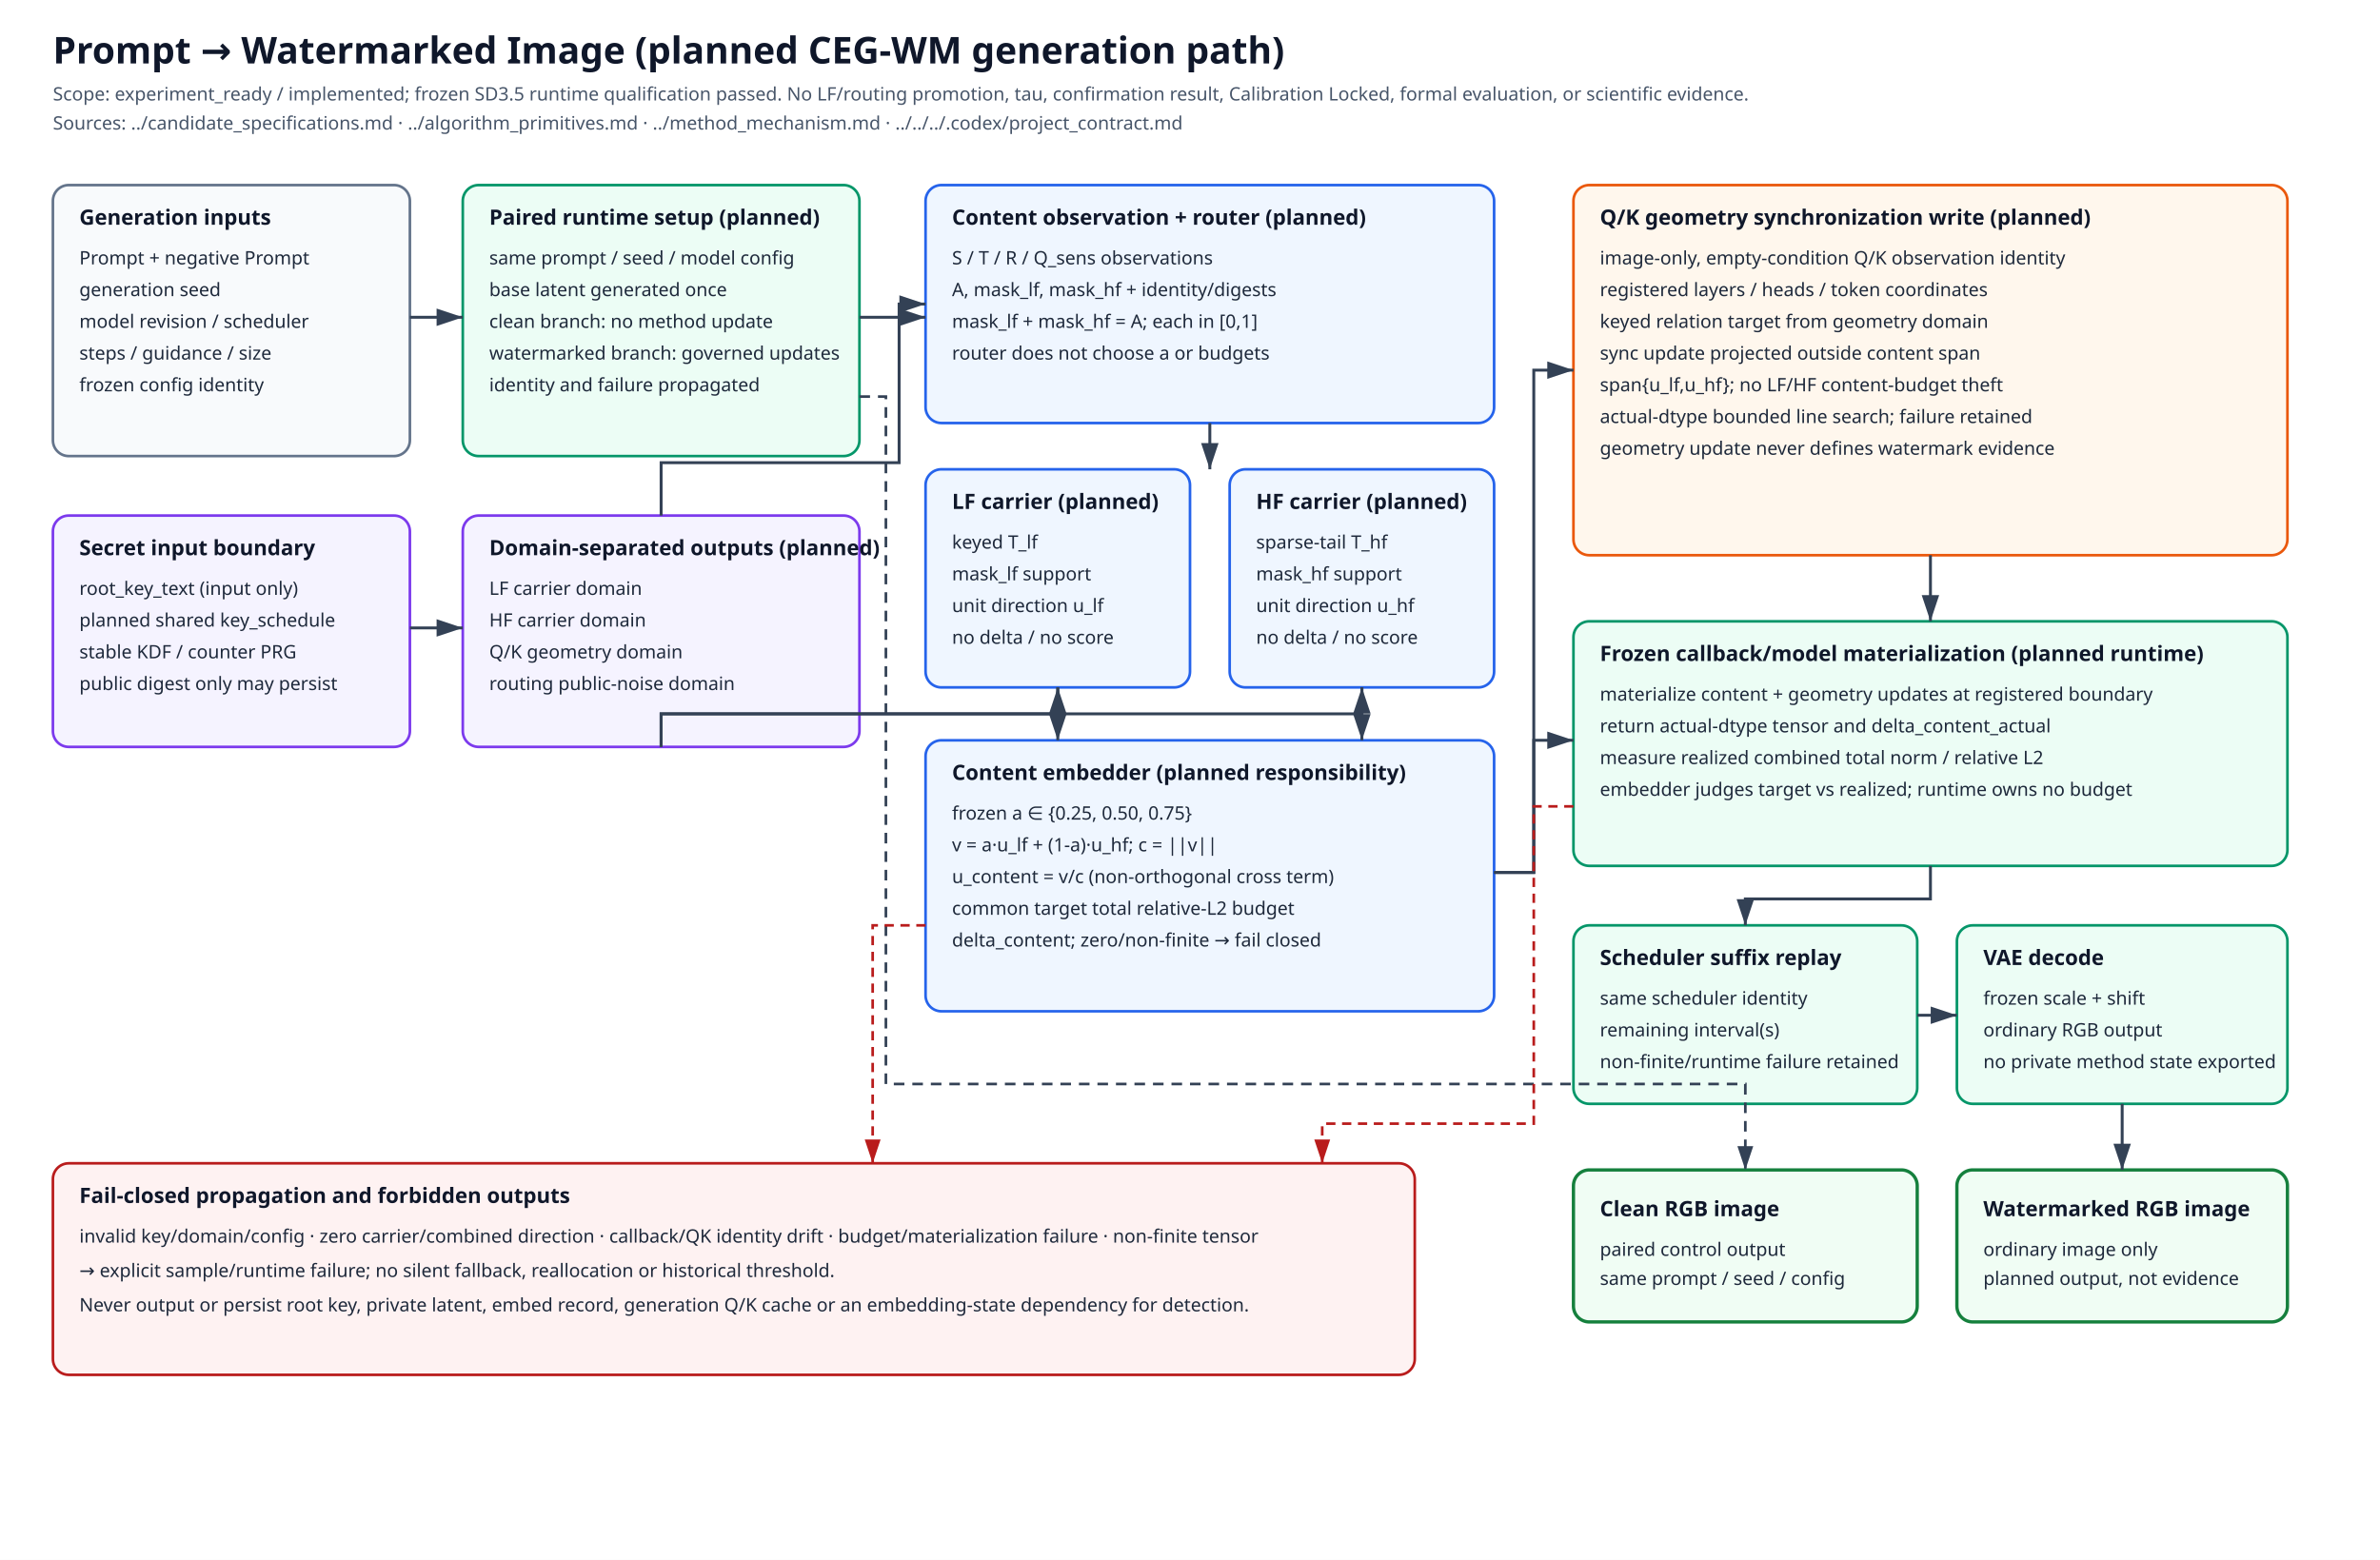
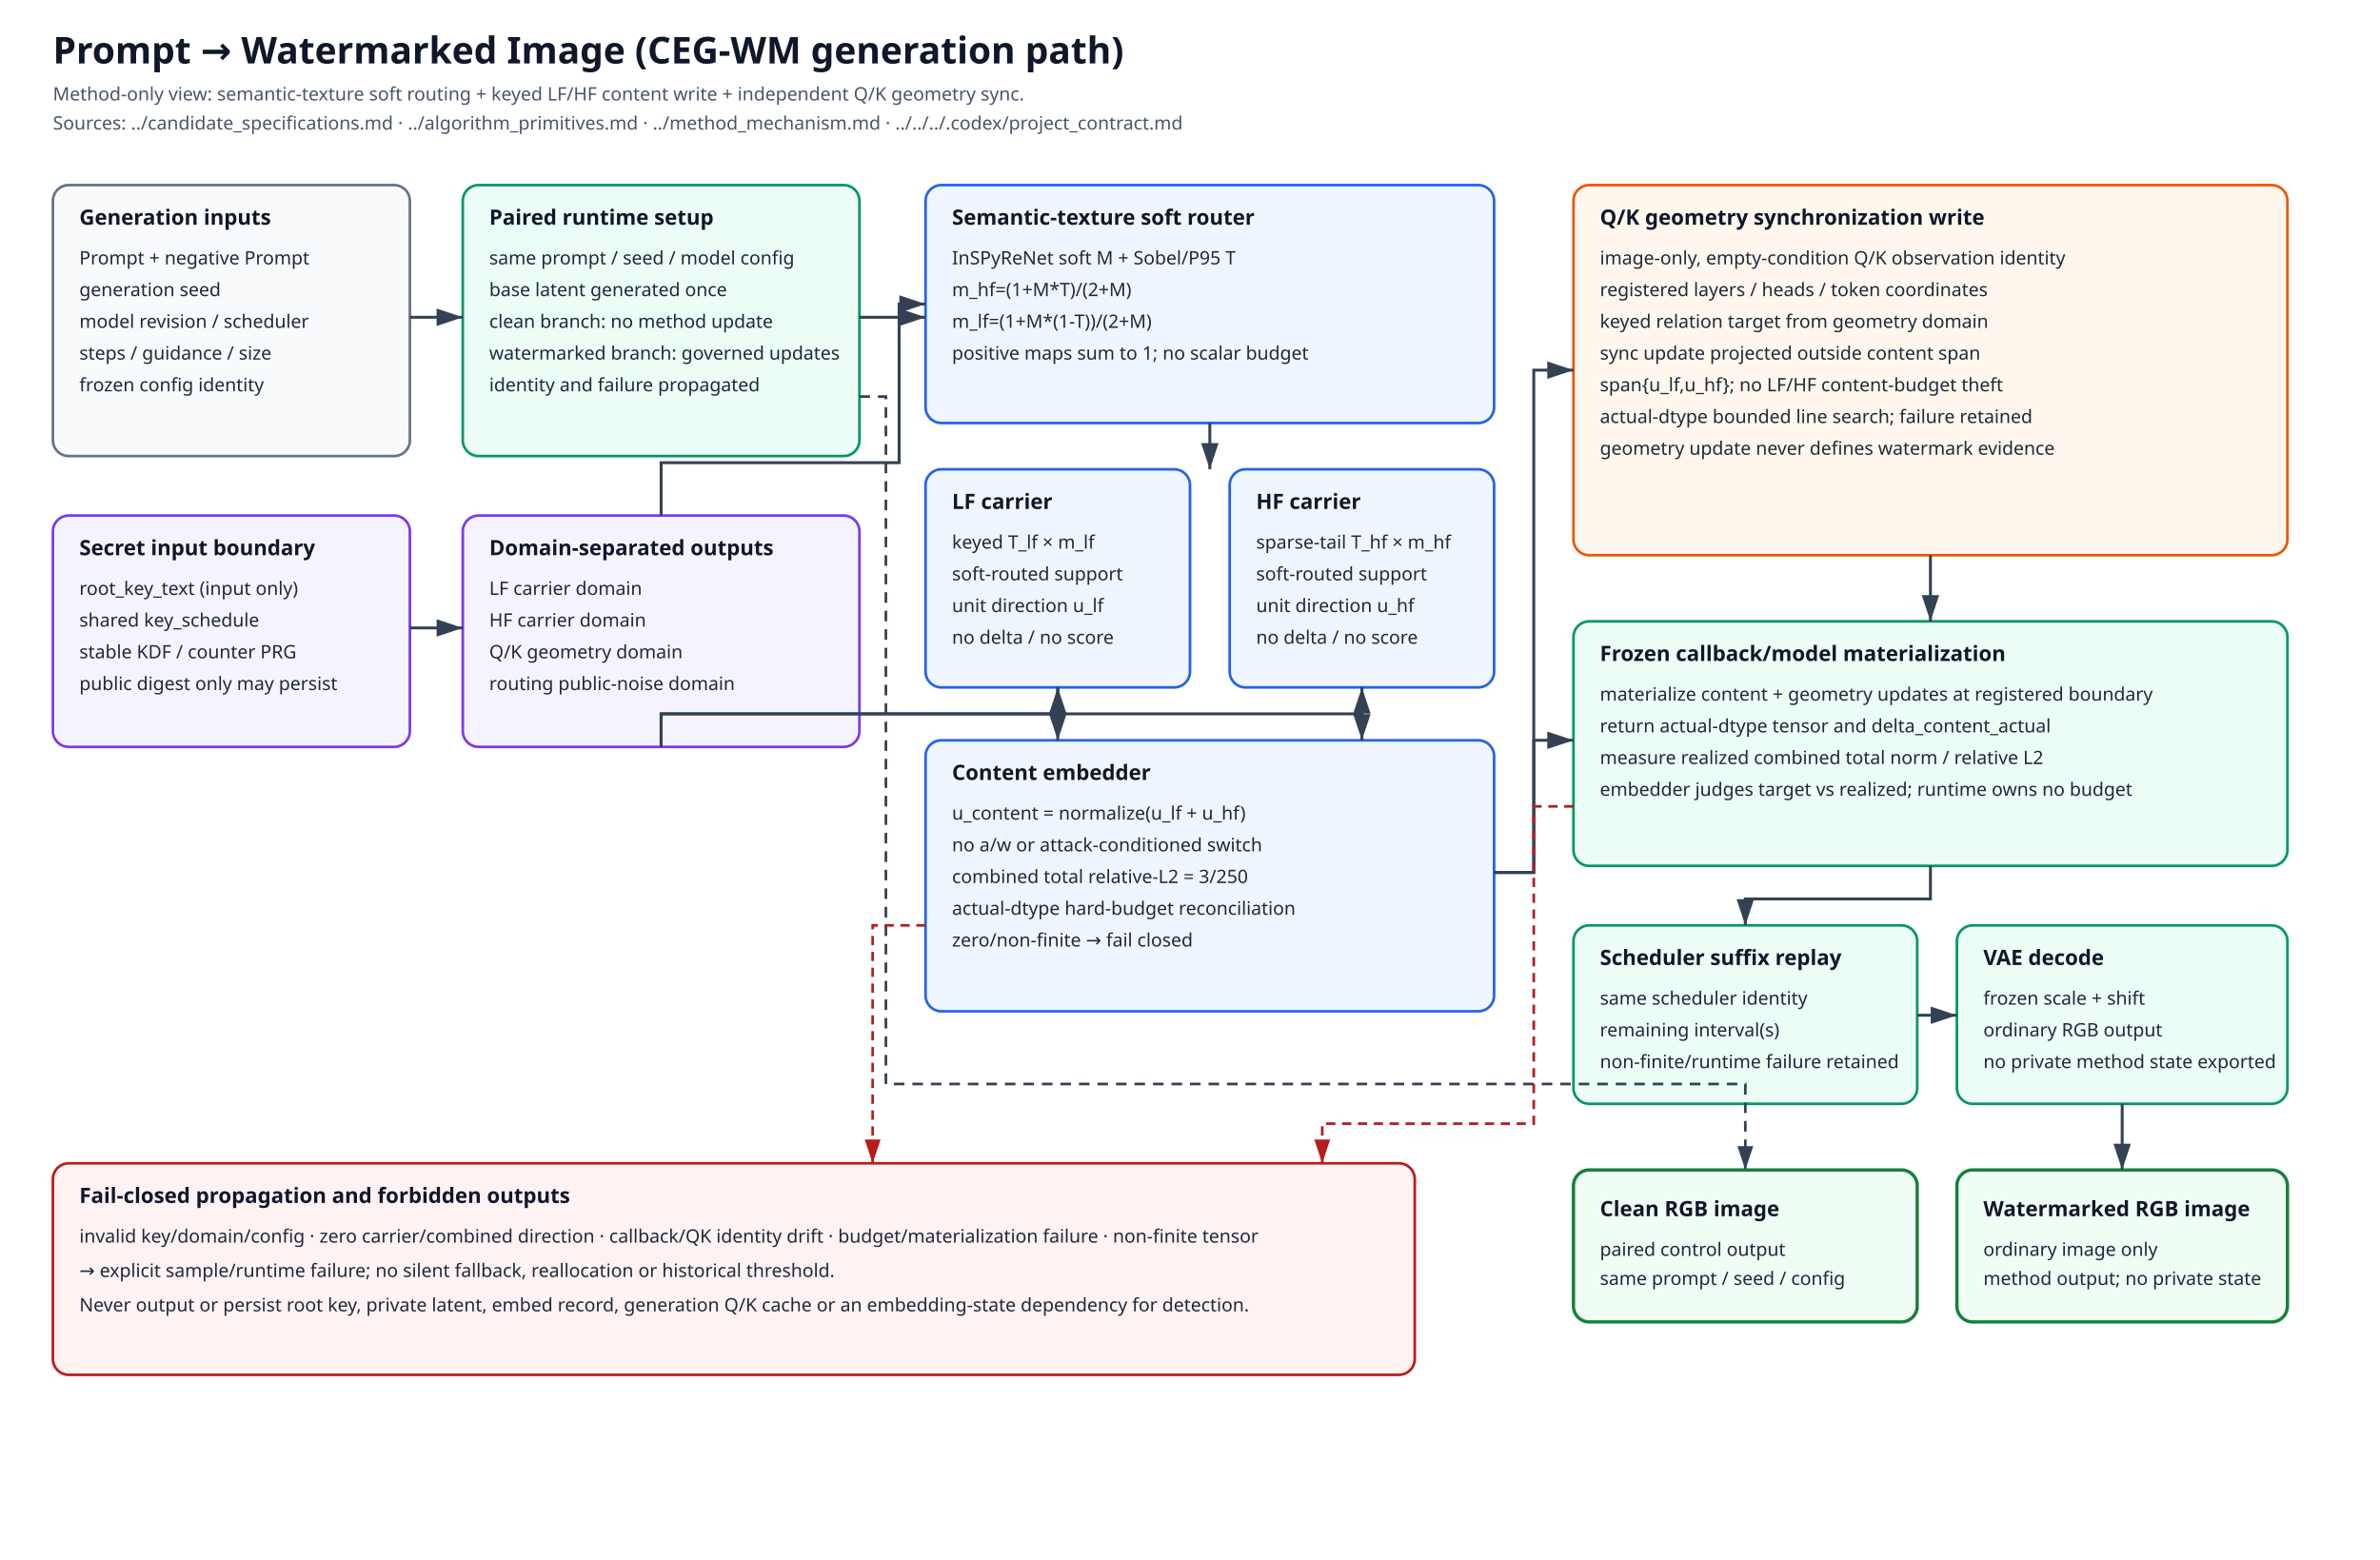
<svg xmlns="http://www.w3.org/2000/svg" width="1800" height="1180" viewBox="0 0 1800 1180">
  <defs>
    <marker id="arrow" markerWidth="10" markerHeight="10" refX="9" refY="3" orient="auto">
      <path d="M0,0 L9,3 L0,6 Z" fill="#334155" />
    </marker>
    <marker id="arrow-red" markerWidth="10" markerHeight="10" refX="9" refY="3" orient="auto">
      <path d="M0,0 L9,3 L0,6 Z" fill="#b91c1c" />
    </marker>
    <style>
      .title{font:700 28px sans-serif;fill:#0f172a}.sub{font:14px sans-serif;fill:#475569}
      .hdr{font:700 16px sans-serif;fill:#0f172a}.txt{font:14px sans-serif;fill:#1e293b}
      .small{font:12px sans-serif;fill:#334155}.box{fill:#f8fafc;stroke:#64748b;stroke-width:2;rx:12}
      .content{fill:#eff6ff;stroke:#2563eb;stroke-width:2;rx:12}
      .key{fill:#f5f3ff;stroke:#7c3aed;stroke-width:2;rx:12}
      .runtime{fill:#ecfdf5;stroke:#059669;stroke-width:2;rx:12}
      .geometry{fill:#fff7ed;stroke:#ea580c;stroke-width:2;rx:12}
      .fail{fill:#fef2f2;stroke:#b91c1c;stroke-width:2;rx:12}
      .out{fill:#f0fdf4;stroke:#15803d;stroke-width:2.5;rx:12}
      .flow{fill:none;stroke:#334155;stroke-width:2.2;marker-end:url(#arrow)}
      .dash{fill:none;stroke:#334155;stroke-width:2;stroke-dasharray:8 6;marker-end:url(#arrow)}
      .bad{fill:none;stroke:#b91c1c;stroke-width:2;stroke-dasharray:7 5;marker-end:url(#arrow-red)}
    </style>
  </defs>
  <rect width="1800" height="1180" fill="#ffffff" />
-   <text x="40" y="48" class="title">Prompt → Watermarked Image (planned CEG-WM generation path)</text>
-   <text x="40" y="76" class="sub">Scope: experiment_ready / implemented; frozen SD3.5 runtime qualification passed. No LF/routing promotion, tau, confirmation result, Calibration Locked, formal evaluation, or scientific evidence.</text>
+   <text x="40" y="48" class="title">Prompt → Watermarked Image (CEG-WM generation path)</text>
+   <text x="40" y="76" class="sub">Method-only view: semantic-texture soft routing + keyed LF/HF content write + independent Q/K geometry sync.</text>
  <text x="40" y="98" class="sub">Sources: ../candidate_specifications.md · ../algorithm_primitives.md · ../method_mechanism.md · ../../../.codex/project_contract.md</text>
  <rect x="40" y="140" width="270" height="205" class="box" />
  <text x="60" y="170" class="hdr">Generation inputs</text>
  <text x="60" y="200" class="txt">
    <tspan x="60">Prompt + negative Prompt</tspan>
    <tspan x="60" dy="24">generation seed</tspan>
    <tspan x="60" dy="24">model revision / scheduler</tspan>
    <tspan x="60" dy="24">steps / guidance / size</tspan>
    <tspan x="60" dy="24">frozen config identity</tspan>
  </text>
  <rect x="40" y="390" width="270" height="175" class="key" />
  <text x="60" y="420" class="hdr">Secret input boundary</text>
  <text x="60" y="450" class="txt">
    <tspan x="60">root_key_text (input only)</tspan>
-     <tspan x="60" dy="24">planned shared key_schedule</tspan>
+     <tspan x="60" dy="24">shared key_schedule</tspan>
    <tspan x="60" dy="24">stable KDF / counter PRG</tspan>
    <tspan x="60" dy="24">public digest only may persist</tspan>
  </text>
  <rect x="350" y="140" width="300" height="205" class="runtime" />
-   <text x="370" y="170" class="hdr">Paired runtime setup (planned)</text>
+   <text x="370" y="170" class="hdr">Paired runtime setup</text>
  <text x="370" y="200" class="txt">
    <tspan x="370">same prompt / seed / model config</tspan>
    <tspan x="370" dy="24">base latent generated once</tspan>
    <tspan x="370" dy="24">clean branch: no method update</tspan>
    <tspan x="370" dy="24">watermarked branch: governed updates</tspan>
    <tspan x="370" dy="24">identity and failure propagated</tspan>
  </text>
  <rect x="350" y="390" width="300" height="175" class="key" />
-   <text x="370" y="420" class="hdr">Domain-separated outputs (planned)</text>
+   <text x="370" y="420" class="hdr">Domain-separated outputs</text>
  <text x="370" y="450" class="txt">
    <tspan x="370">LF carrier domain</tspan>
    <tspan x="370" dy="24">HF carrier domain</tspan>
    <tspan x="370" dy="24">Q/K geometry domain</tspan>
    <tspan x="370" dy="24">routing public-noise domain</tspan>
  </text>
  <rect x="700" y="140" width="430" height="180" class="content" />
-   <text x="720" y="170" class="hdr">Content observation + router (planned)</text>
+   <text x="720" y="170" class="hdr">Semantic-texture soft router</text>
  <text x="720" y="200" class="txt">
-     <tspan x="720">S / T / R / Q_sens observations</tspan>
-     <tspan x="720" dy="24">A, mask_lf, mask_hf + identity/digests</tspan>
-     <tspan x="720" dy="24">mask_lf + mask_hf = A; each in [0,1]</tspan>
-     <tspan x="720" dy="24">router does not choose a or budgets</tspan>
+     <tspan x="720">InSPyReNet soft M + Sobel/P95 T</tspan>
+     <tspan x="720" dy="24">m_hf=(1+M*T)/(2+M)</tspan>
+     <tspan x="720" dy="24">m_lf=(1+M*(1-T))/(2+M)</tspan>
+     <tspan x="720" dy="24">positive maps sum to 1; no scalar budget</tspan>
  </text>
  <rect x="700" y="355" width="200" height="165" class="content" />
-   <text x="720" y="385" class="hdr">LF carrier (planned)</text>
+   <text x="720" y="385" class="hdr">LF carrier</text>
  <text x="720" y="415" class="txt">
-     <tspan x="720">keyed T_lf</tspan>
-     <tspan x="720" dy="24">mask_lf support</tspan>
+     <tspan x="720">keyed T_lf × m_lf</tspan>
+     <tspan x="720" dy="24">soft-routed support</tspan>
    <tspan x="720" dy="24">unit direction u_lf</tspan>
    <tspan x="720" dy="24">no delta / no score</tspan>
  </text>
  <rect x="930" y="355" width="200" height="165" class="content" />
-   <text x="950" y="385" class="hdr">HF carrier (planned)</text>
+   <text x="950" y="385" class="hdr">HF carrier</text>
  <text x="950" y="415" class="txt">
-     <tspan x="950">sparse-tail T_hf</tspan>
-     <tspan x="950" dy="24">mask_hf support</tspan>
+     <tspan x="950">sparse-tail T_hf × m_hf</tspan>
+     <tspan x="950" dy="24">soft-routed support</tspan>
    <tspan x="950" dy="24">unit direction u_hf</tspan>
    <tspan x="950" dy="24">no delta / no score</tspan>
  </text>
  <rect x="700" y="560" width="430" height="205" class="content" />
-   <text x="720" y="590" class="hdr">Content embedder (planned responsibility)</text>
+   <text x="720" y="590" class="hdr">Content embedder</text>
  <text x="720" y="620" class="txt">
-     <tspan x="720">frozen a ∈ {0.25, 0.50, 0.75}</tspan>
-     <tspan x="720" dy="24">v = a·u_lf + (1-a)·u_hf; c = ||v||</tspan>
-     <tspan x="720" dy="24">u_content = v/c (non-orthogonal cross term)</tspan>
-     <tspan x="720" dy="24">common target total relative-L2 budget</tspan>
-     <tspan x="720" dy="24">delta_content; zero/non-finite → fail closed</tspan>
+     <tspan x="720">u_content = normalize(u_lf + u_hf)</tspan>
+     <tspan x="720" dy="24">no a/w or attack-conditioned switch</tspan>
+     <tspan x="720" dy="24">combined total relative-L2 = 3/250</tspan>
+     <tspan x="720" dy="24">actual-dtype hard-budget reconciliation</tspan>
+     <tspan x="720" dy="24">zero/non-finite → fail closed</tspan>
  </text>
  <rect x="1190" y="140" width="540" height="280" class="geometry" />
-   <text x="1210" y="170" class="hdr">Q/K geometry synchronization write (planned)</text>
+   <text x="1210" y="170" class="hdr">Q/K geometry synchronization write</text>
  <text x="1210" y="200" class="txt">
    <tspan x="1210">image-only, empty-condition Q/K observation identity</tspan>
    <tspan x="1210" dy="24">registered layers / heads / token coordinates</tspan>
    <tspan x="1210" dy="24">keyed relation target from geometry domain</tspan>
    <tspan x="1210" dy="24">sync update projected outside content span</tspan>
    <tspan x="1210" dy="24">span{u_lf,u_hf}; no LF/HF content-budget theft</tspan>
    <tspan x="1210" dy="24">actual-dtype bounded line search; failure retained</tspan>
    <tspan x="1210" dy="24">geometry update never defines watermark evidence</tspan>
  </text>
  <rect x="1190" y="470" width="540" height="185" class="runtime" />
-   <text x="1210" y="500" class="hdr">Frozen callback/model materialization (planned runtime)</text>
+   <text x="1210" y="500" class="hdr">Frozen callback/model materialization</text>
  <text x="1210" y="530" class="txt">
    <tspan x="1210">materialize content + geometry updates at registered boundary</tspan>
    <tspan x="1210" dy="24">return actual-dtype tensor and delta_content_actual</tspan>
    <tspan x="1210" dy="24">measure realized combined total norm / relative L2</tspan>
    <tspan x="1210" dy="24">embedder judges target vs realized; runtime owns no budget</tspan>
  </text>
  <rect x="1190" y="700" width="260" height="135" class="runtime" />
  <text x="1210" y="730" class="hdr">Scheduler suffix replay</text>
  <text x="1210" y="760" class="txt">
    <tspan x="1210">same scheduler identity</tspan>
    <tspan x="1210" dy="24">remaining interval(s)</tspan>
    <tspan x="1210" dy="24">non-finite/runtime failure retained</tspan>
  </text>
  <rect x="1480" y="700" width="250" height="135" class="runtime" />
  <text x="1500" y="730" class="hdr">VAE decode</text>
  <text x="1500" y="760" class="txt">
    <tspan x="1500">frozen scale + shift</tspan>
    <tspan x="1500" dy="24">ordinary RGB output</tspan>
    <tspan x="1500" dy="24">no private method state exported</tspan>
  </text>
  <rect x="1190" y="885" width="260" height="115" class="out" />
  <text x="1210" y="920" class="hdr">Clean RGB image</text>
  <text x="1210" y="950" class="txt">
    <tspan x="1210">paired control output</tspan>
    <tspan x="1210" dy="22">same prompt / seed / config</tspan>
  </text>
  <rect x="1480" y="885" width="250" height="115" class="out" />
  <text x="1500" y="920" class="hdr">Watermarked RGB image</text>
  <text x="1500" y="950" class="txt">
    <tspan x="1500">ordinary image only</tspan>
-     <tspan x="1500" dy="22">planned output, not evidence</tspan>
+     <tspan x="1500" dy="22">method output; no private state</tspan>
  </text>
  <rect x="40" y="880" width="1030" height="160" class="fail" />
  <text x="60" y="910" class="hdr">Fail-closed propagation and forbidden outputs</text>
  <text x="60" y="940" class="txt">
    <tspan x="60">invalid key/domain/config · zero carrier/combined direction · callback/QK identity drift · budget/materialization failure · non-finite tensor</tspan>
    <tspan x="60" dy="26">→ explicit sample/runtime failure; no silent fallback, reallocation or historical threshold.</tspan>
    <tspan x="60" dy="26">Never output or persist root key, private latent, embed record, generation Q/K cache or an embedding-state dependency for detection.</tspan>
  </text>
  <path d="M310 240 H350" class="flow" />
  <path d="M310 475 H350" class="flow" />
  <path d="M650 240 H700" class="flow" />
  <path d="M500 390 V350 H680 V230 H700" class="flow" />
  <path d="M500 565 V540 H800 V520" class="flow" />
  <path d="M500 565 V540 H1030 V520" class="flow" />
  <path d="M915 320 V355" class="flow" />
  <path d="M800 520 V560" class="flow" />
  <path d="M1030 520 V560" class="flow" />
  <path d="M1130 660 H1160 V280 H1190" class="flow" />
  <path d="M1130 660 H1160 V560 H1190" class="flow" />
  <path d="M1460 420 V470" class="flow" />
  <path d="M1460 655 V680 H1320 V700" class="flow" />
  <path d="M1450 768 H1480" class="flow" />
  <path d="M1605 835 V885" class="flow" />
  <path d="M650 300 H670 V820 H1320 V885" class="dash" />
  <path d="M700 700 H660 V880" class="bad" />
  <path d="M1190 610 H1160 V850 H1000 V880" class="bad" />
</svg>
